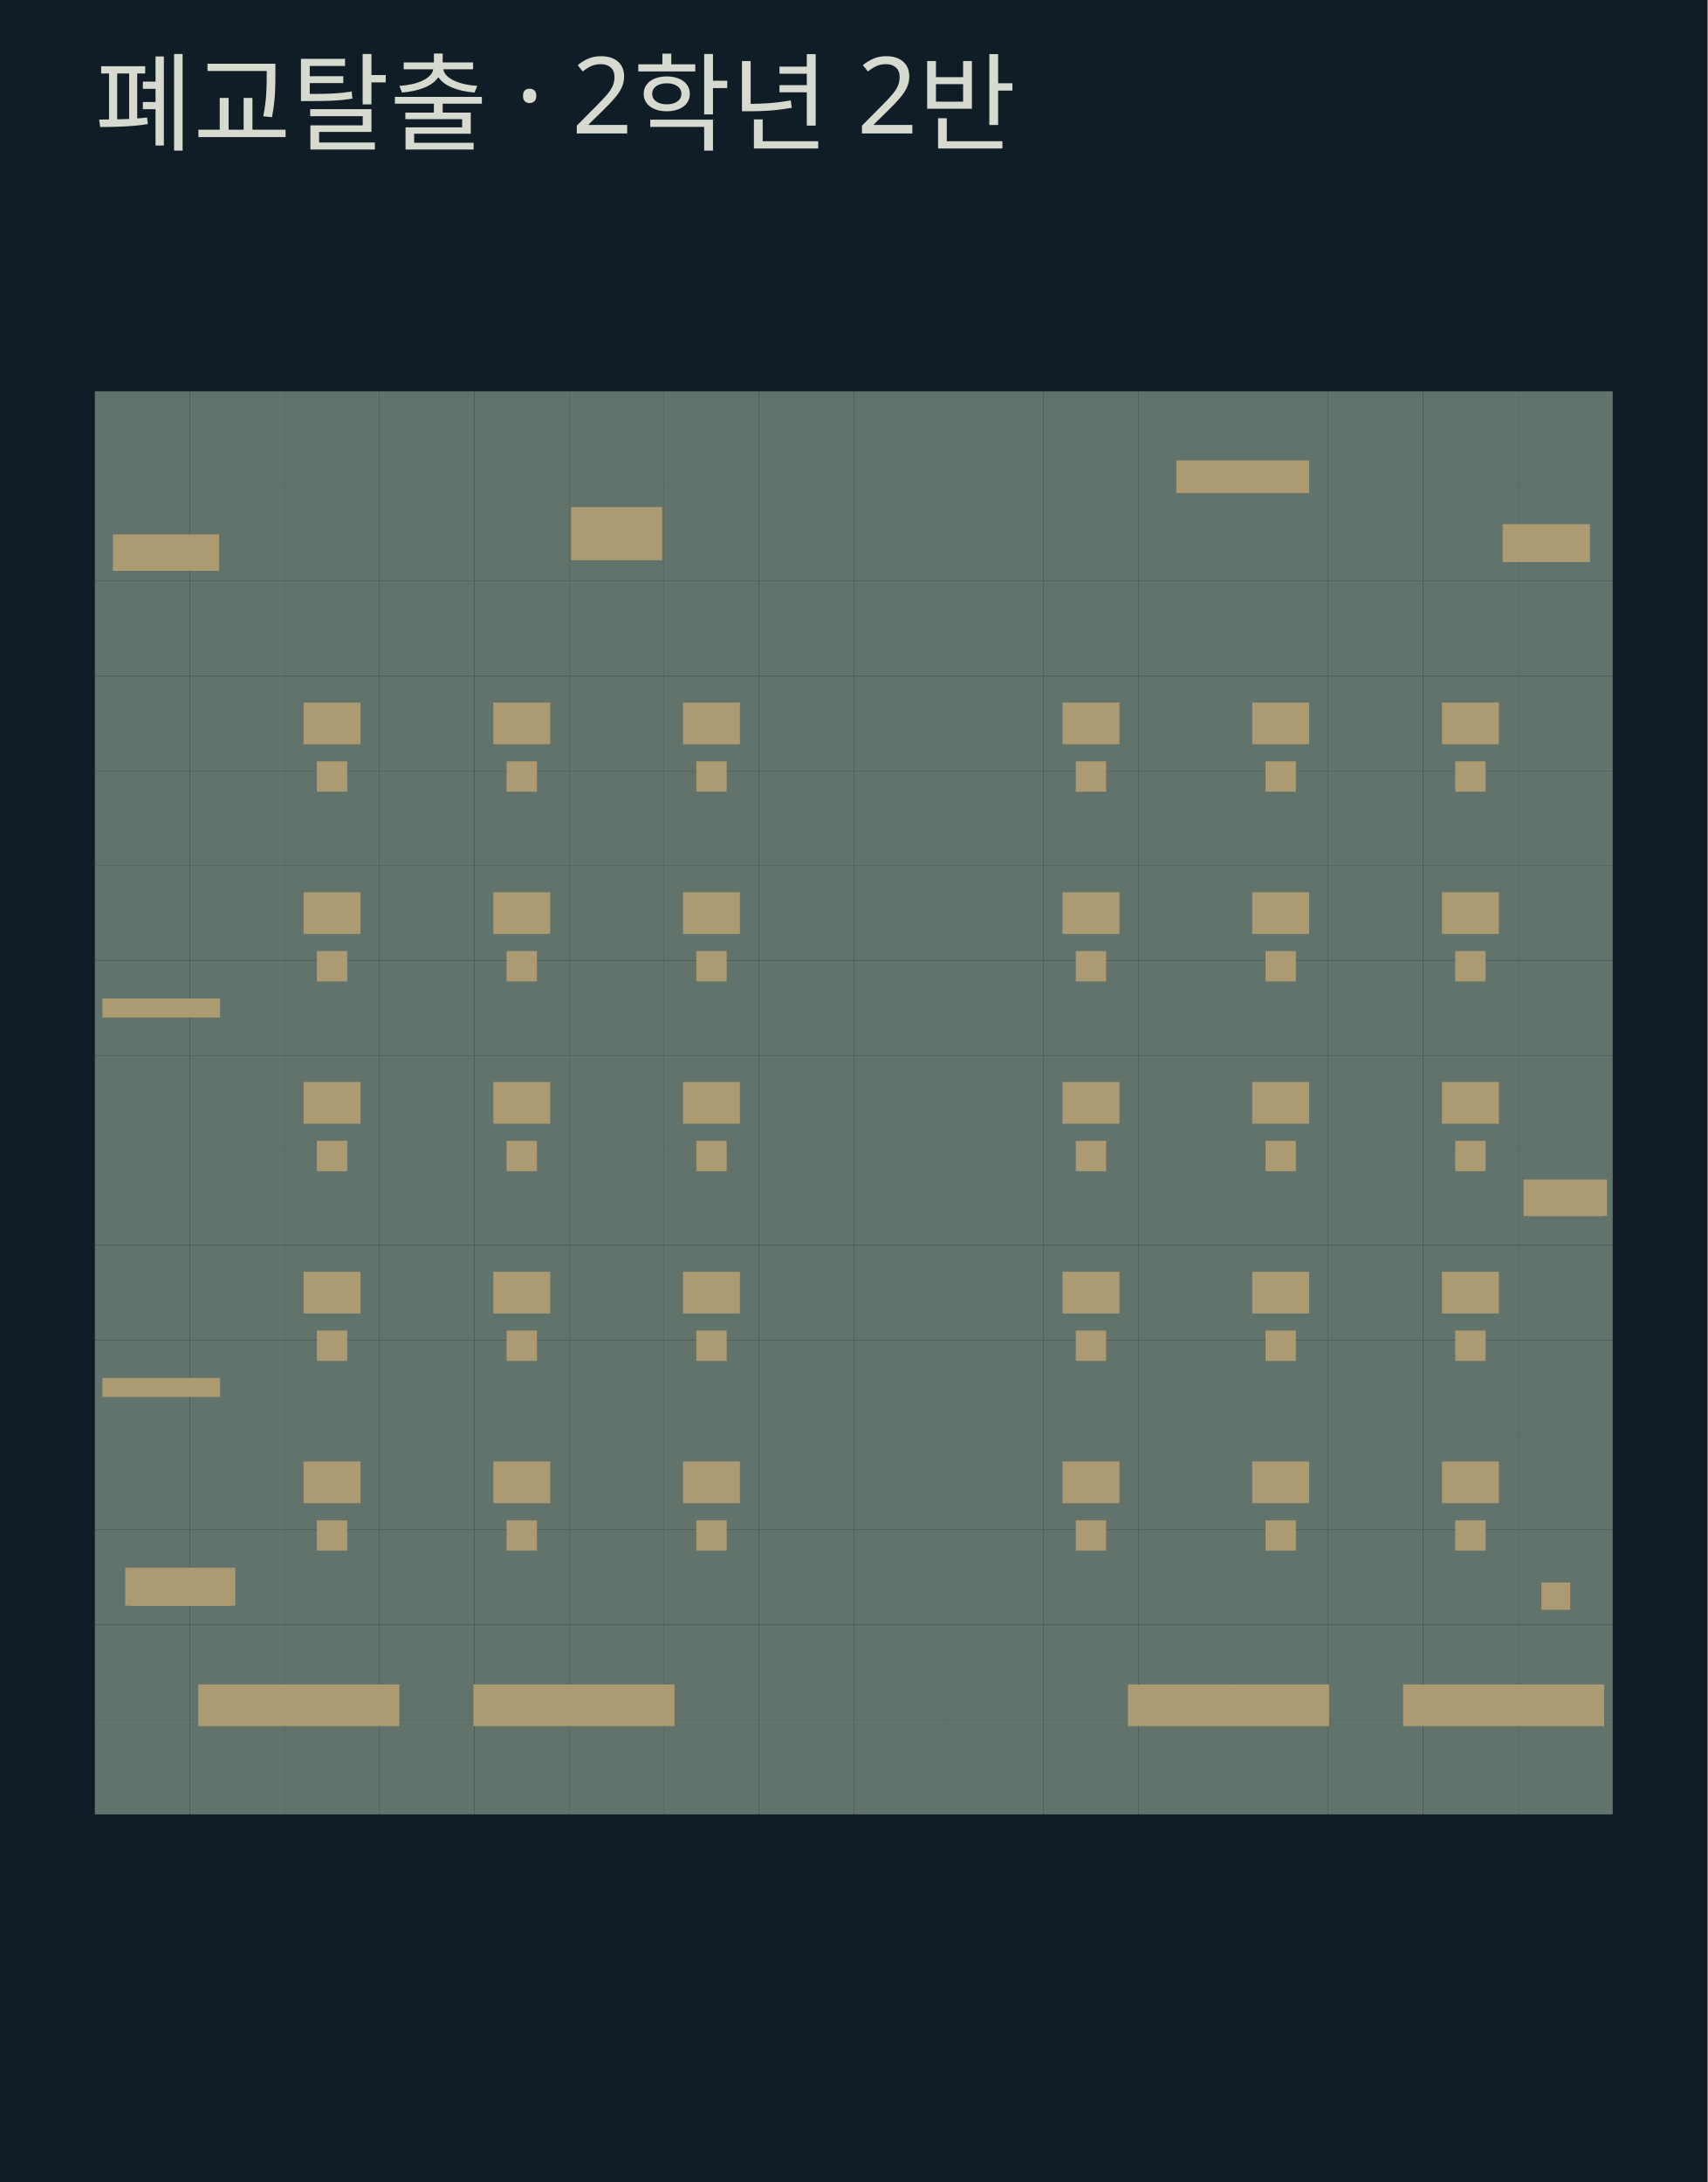
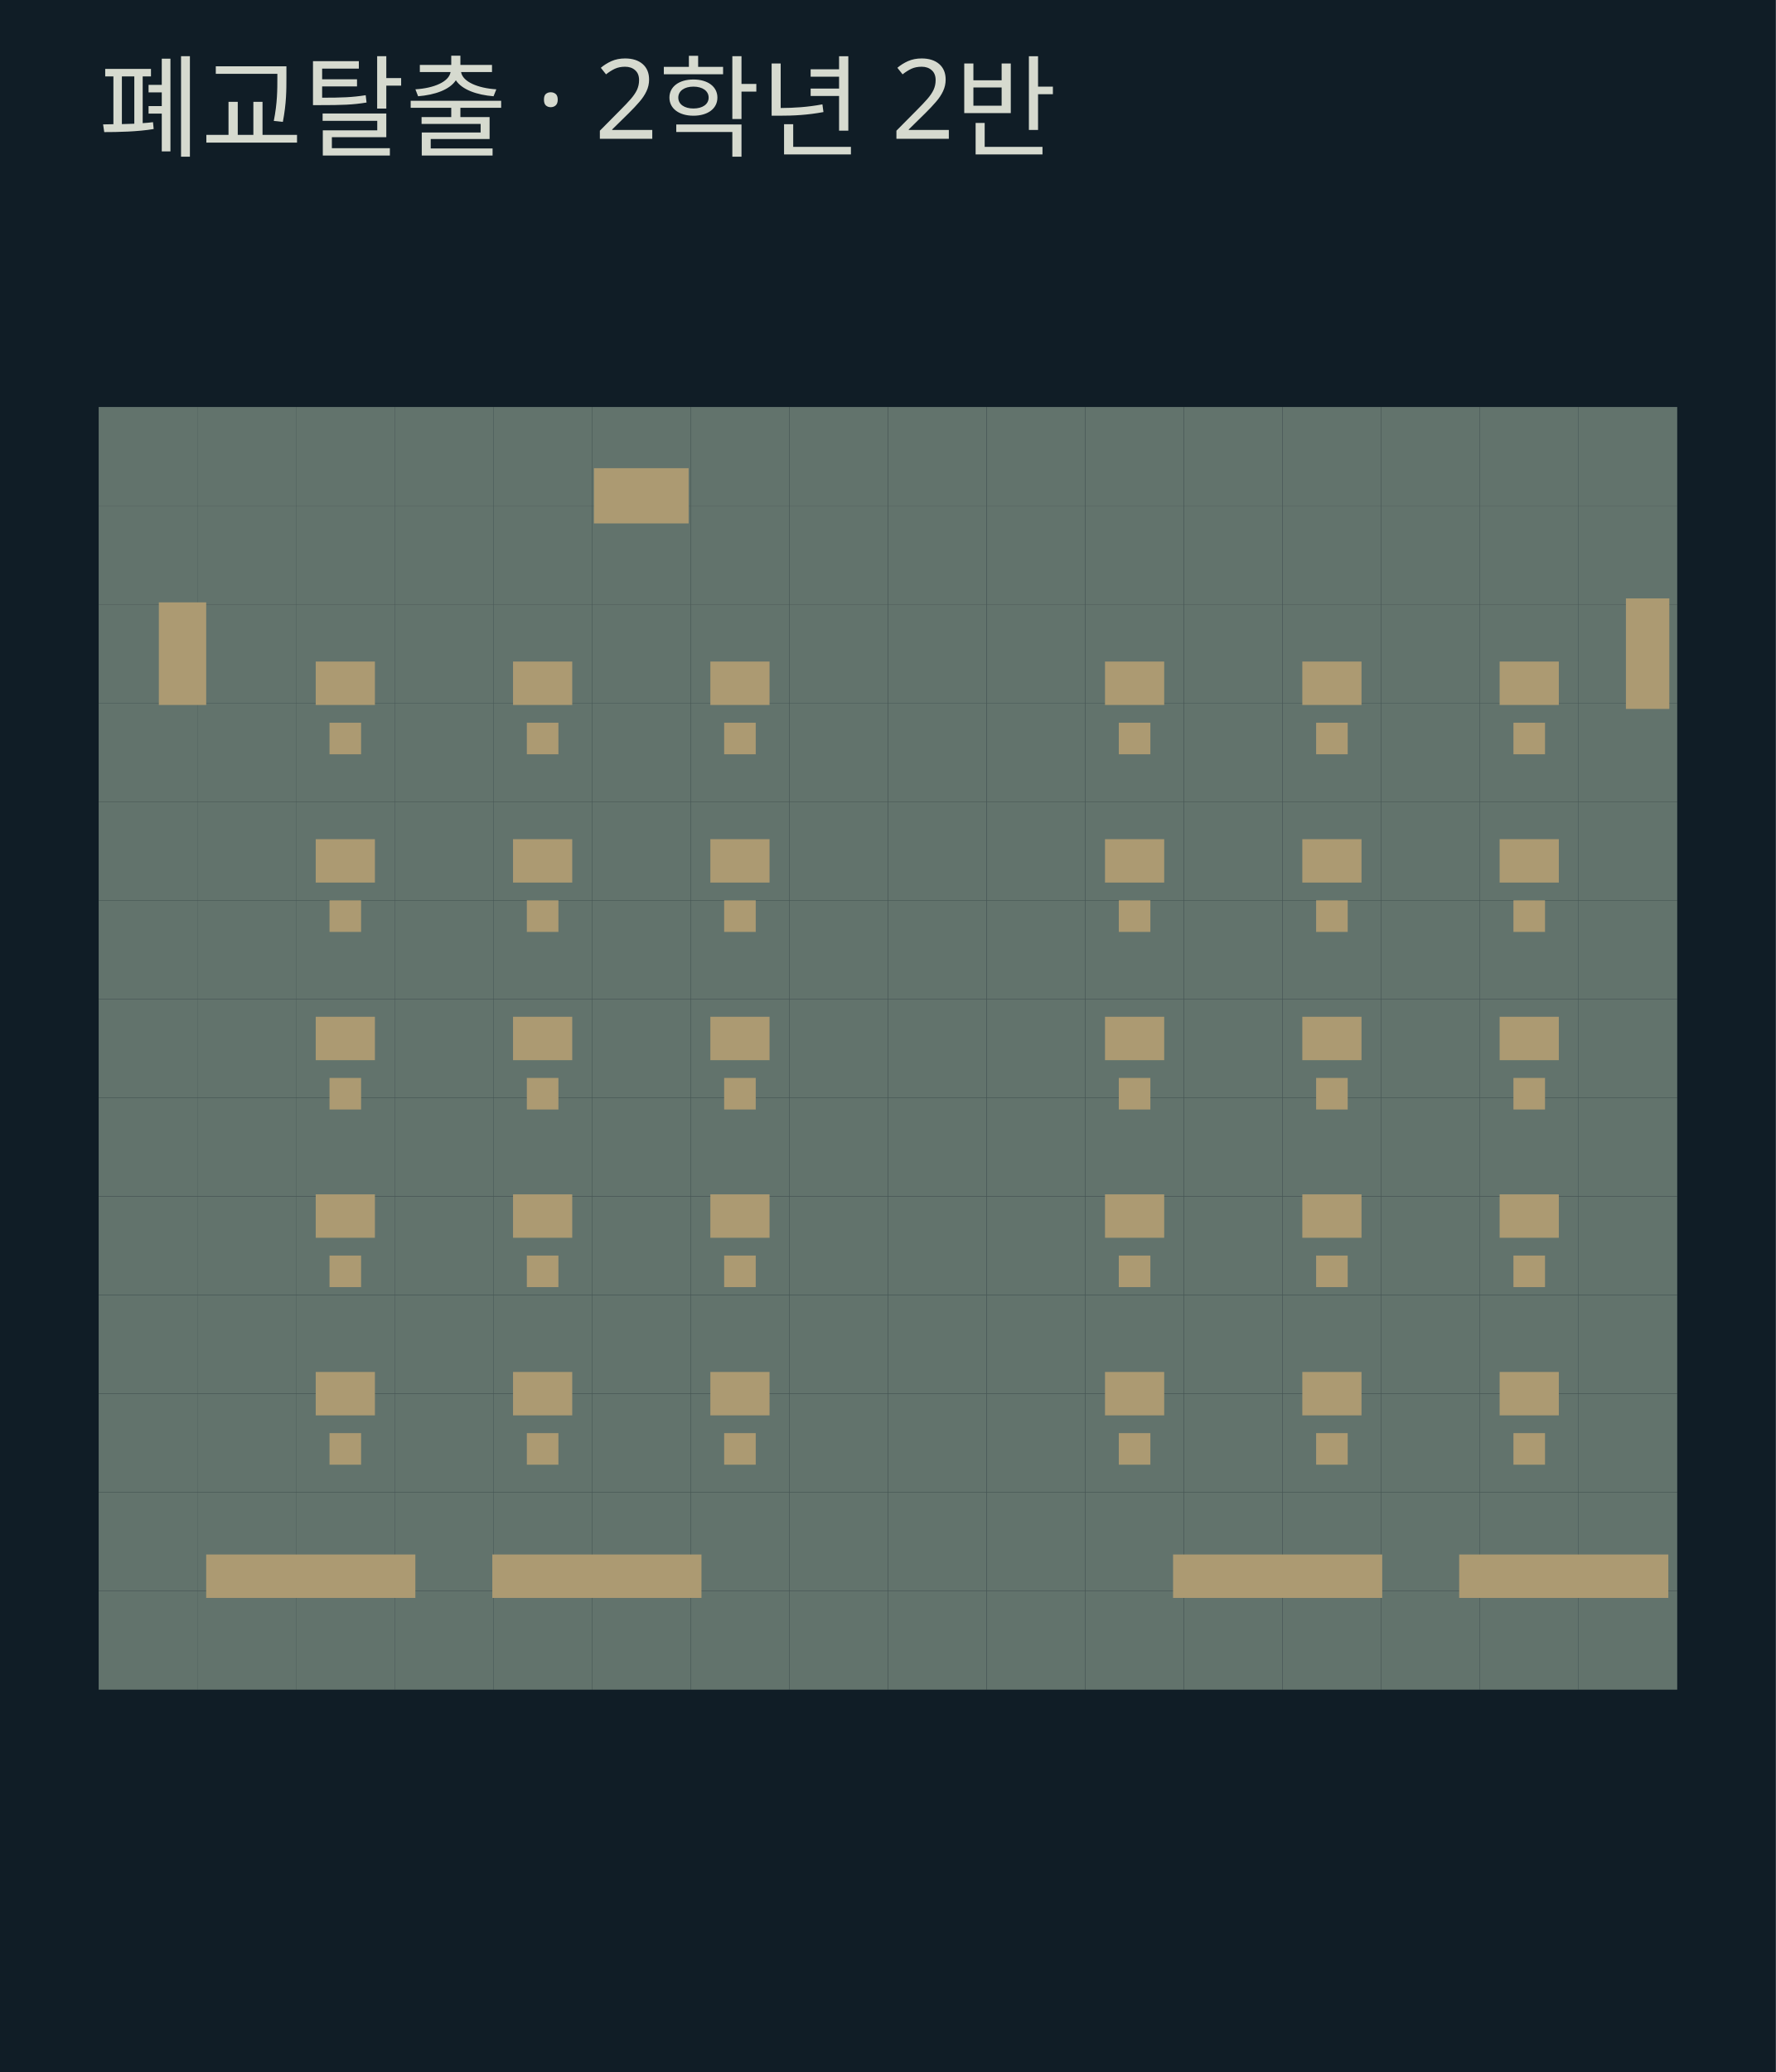
- <svg xmlns="http://www.w3.org/2000/svg" viewBox="0 0 288 368">
-   <rect width="288" height="368" fill="#101d26" />
+ <svg xmlns="http://www.w3.org/2000/svg" viewBox="0 0 288 336">
+   <rect width="288" height="336" fill="#101d26" />
  <style>text{font:10px sans-serif;fill:#d6dacf}</style>
  <text x="16" y="24" style="font-size:18px">폐교탈출 · 2학년 2반</text>
-   <rect x="16" y="290" width="16" height="16" fill="#62736c" />
-   <rect x="16" y="274" width="16" height="16" fill="#62736c" />
  <rect x="16" y="258" width="16" height="16" fill="#62736c" />
  <rect x="16" y="242" width="16" height="16" fill="#62736c" />
  <rect x="16" y="226" width="16" height="16" fill="#62736c" />
  <rect x="16" y="210" width="16" height="16" fill="#62736c" />
  <rect x="16" y="194" width="16" height="16" fill="#62736c" />
  <rect x="16" y="178" width="16" height="16" fill="#62736c" />
  <rect x="16" y="162" width="16" height="16" fill="#62736c" />
  <rect x="16" y="146" width="16" height="16" fill="#62736c" />
  <rect x="16" y="130" width="16" height="16" fill="#62736c" />
  <rect x="16" y="114" width="16" height="16" fill="#62736c" />
  <rect x="16" y="98" width="16" height="16" fill="#62736c" />
  <rect x="16" y="82" width="16" height="16" fill="#62736c" />
  <rect x="16" y="66" width="16" height="16" fill="#62736c" />
-   <rect x="32" y="290" width="16" height="16" fill="#62736c" />
-   <rect x="32" y="274" width="16" height="16" fill="#62736c" />
  <rect x="32" y="258" width="16" height="16" fill="#62736c" />
  <rect x="32" y="242" width="16" height="16" fill="#62736c" />
  <rect x="32" y="226" width="16" height="16" fill="#62736c" />
  <rect x="32" y="210" width="16" height="16" fill="#62736c" />
  <rect x="32" y="194" width="16" height="16" fill="#62736c" />
  <rect x="32" y="178" width="16" height="16" fill="#62736c" />
  <rect x="32" y="162" width="16" height="16" fill="#62736c" />
  <rect x="32" y="146" width="16" height="16" fill="#62736c" />
  <rect x="32" y="130" width="16" height="16" fill="#62736c" />
  <rect x="32" y="114" width="16" height="16" fill="#62736c" />
  <rect x="32" y="98" width="16" height="16" fill="#62736c" />
  <rect x="32" y="82" width="16" height="16" fill="#62736c" />
  <rect x="32" y="66" width="16" height="16" fill="#62736c" />
-   <rect x="48" y="290" width="16" height="16" fill="#62736c" />
-   <rect x="48" y="274" width="16" height="16" fill="#62736c" />
  <rect x="48" y="258" width="16" height="16" fill="#62736c" />
  <rect x="48" y="242" width="16" height="16" fill="#62736c" />
  <rect x="48" y="226" width="16" height="16" fill="#62736c" />
  <rect x="48" y="210" width="16" height="16" fill="#62736c" />
  <rect x="48" y="194" width="16" height="16" fill="#62736c" />
  <rect x="48" y="178" width="16" height="16" fill="#62736c" />
  <rect x="48" y="162" width="16" height="16" fill="#62736c" />
  <rect x="48" y="146" width="16" height="16" fill="#62736c" />
  <rect x="48" y="130" width="16" height="16" fill="#62736c" />
  <rect x="48" y="114" width="16" height="16" fill="#62736c" />
  <rect x="48" y="98" width="16" height="16" fill="#62736c" />
  <rect x="48" y="82" width="16" height="16" fill="#62736c" />
  <rect x="48" y="66" width="16" height="16" fill="#62736c" />
-   <rect x="64" y="290" width="16" height="16" fill="#62736c" />
-   <rect x="64" y="274" width="16" height="16" fill="#62736c" />
  <rect x="64" y="258" width="16" height="16" fill="#62736c" />
  <rect x="64" y="242" width="16" height="16" fill="#62736c" />
  <rect x="64" y="226" width="16" height="16" fill="#62736c" />
  <rect x="64" y="210" width="16" height="16" fill="#62736c" />
  <rect x="64" y="194" width="16" height="16" fill="#62736c" />
  <rect x="64" y="178" width="16" height="16" fill="#62736c" />
  <rect x="64" y="162" width="16" height="16" fill="#62736c" />
  <rect x="64" y="146" width="16" height="16" fill="#62736c" />
  <rect x="64" y="130" width="16" height="16" fill="#62736c" />
  <rect x="64" y="114" width="16" height="16" fill="#62736c" />
  <rect x="64" y="98" width="16" height="16" fill="#62736c" />
  <rect x="64" y="82" width="16" height="16" fill="#62736c" />
  <rect x="64" y="66" width="16" height="16" fill="#62736c" />
-   <rect x="80" y="290" width="16" height="16" fill="#62736c" />
-   <rect x="80" y="274" width="16" height="16" fill="#62736c" />
  <rect x="80" y="258" width="16" height="16" fill="#62736c" />
  <rect x="80" y="242" width="16" height="16" fill="#62736c" />
  <rect x="80" y="226" width="16" height="16" fill="#62736c" />
  <rect x="80" y="210" width="16" height="16" fill="#62736c" />
  <rect x="80" y="194" width="16" height="16" fill="#62736c" />
  <rect x="80" y="178" width="16" height="16" fill="#62736c" />
  <rect x="80" y="162" width="16" height="16" fill="#62736c" />
  <rect x="80" y="146" width="16" height="16" fill="#62736c" />
  <rect x="80" y="130" width="16" height="16" fill="#62736c" />
  <rect x="80" y="114" width="16" height="16" fill="#62736c" />
  <rect x="80" y="98" width="16" height="16" fill="#62736c" />
  <rect x="80" y="82" width="16" height="16" fill="#62736c" />
  <rect x="80" y="66" width="16" height="16" fill="#62736c" />
-   <rect x="96" y="290" width="16" height="16" fill="#62736c" />
-   <rect x="96" y="274" width="16" height="16" fill="#62736c" />
  <rect x="96" y="258" width="16" height="16" fill="#62736c" />
  <rect x="96" y="242" width="16" height="16" fill="#62736c" />
  <rect x="96" y="226" width="16" height="16" fill="#62736c" />
  <rect x="96" y="210" width="16" height="16" fill="#62736c" />
  <rect x="96" y="194" width="16" height="16" fill="#62736c" />
  <rect x="96" y="178" width="16" height="16" fill="#62736c" />
  <rect x="96" y="162" width="16" height="16" fill="#62736c" />
  <rect x="96" y="146" width="16" height="16" fill="#62736c" />
  <rect x="96" y="130" width="16" height="16" fill="#62736c" />
  <rect x="96" y="114" width="16" height="16" fill="#62736c" />
  <rect x="96" y="98" width="16" height="16" fill="#62736c" />
  <rect x="96" y="82" width="16" height="16" fill="#62736c" />
  <rect x="96" y="66" width="16" height="16" fill="#62736c" />
-   <rect x="112" y="290" width="16" height="16" fill="#62736c" />
-   <rect x="112" y="274" width="16" height="16" fill="#62736c" />
  <rect x="112" y="258" width="16" height="16" fill="#62736c" />
  <rect x="112" y="242" width="16" height="16" fill="#62736c" />
  <rect x="112" y="226" width="16" height="16" fill="#62736c" />
  <rect x="112" y="210" width="16" height="16" fill="#62736c" />
  <rect x="112" y="194" width="16" height="16" fill="#62736c" />
  <rect x="112" y="178" width="16" height="16" fill="#62736c" />
  <rect x="112" y="162" width="16" height="16" fill="#62736c" />
  <rect x="112" y="146" width="16" height="16" fill="#62736c" />
  <rect x="112" y="130" width="16" height="16" fill="#62736c" />
  <rect x="112" y="114" width="16" height="16" fill="#62736c" />
  <rect x="112" y="98" width="16" height="16" fill="#62736c" />
  <rect x="112" y="82" width="16" height="16" fill="#62736c" />
  <rect x="112" y="66" width="16" height="16" fill="#62736c" />
-   <rect x="128" y="290" width="16" height="16" fill="#62736c" />
-   <rect x="128" y="274" width="16" height="16" fill="#62736c" />
  <rect x="128" y="258" width="16" height="16" fill="#62736c" />
  <rect x="128" y="242" width="16" height="16" fill="#62736c" />
  <rect x="128" y="226" width="16" height="16" fill="#62736c" />
  <rect x="128" y="210" width="16" height="16" fill="#62736c" />
  <rect x="128" y="194" width="16" height="16" fill="#62736c" />
  <rect x="128" y="178" width="16" height="16" fill="#62736c" />
  <rect x="128" y="162" width="16" height="16" fill="#62736c" />
  <rect x="128" y="146" width="16" height="16" fill="#62736c" />
  <rect x="128" y="130" width="16" height="16" fill="#62736c" />
  <rect x="128" y="114" width="16" height="16" fill="#62736c" />
  <rect x="128" y="98" width="16" height="16" fill="#62736c" />
  <rect x="128" y="82" width="16" height="16" fill="#62736c" />
  <rect x="128" y="66" width="16" height="16" fill="#62736c" />
-   <rect x="144" y="290" width="16" height="16" fill="#62736c" />
-   <rect x="144" y="274" width="16" height="16" fill="#62736c" />
  <rect x="144" y="258" width="16" height="16" fill="#62736c" />
  <rect x="144" y="242" width="16" height="16" fill="#62736c" />
  <rect x="144" y="226" width="16" height="16" fill="#62736c" />
  <rect x="144" y="210" width="16" height="16" fill="#62736c" />
  <rect x="144" y="194" width="16" height="16" fill="#62736c" />
  <rect x="144" y="178" width="16" height="16" fill="#62736c" />
  <rect x="144" y="162" width="16" height="16" fill="#62736c" />
  <rect x="144" y="146" width="16" height="16" fill="#62736c" />
  <rect x="144" y="130" width="16" height="16" fill="#62736c" />
  <rect x="144" y="114" width="16" height="16" fill="#62736c" />
  <rect x="144" y="98" width="16" height="16" fill="#62736c" />
  <rect x="144" y="82" width="16" height="16" fill="#62736c" />
  <rect x="144" y="66" width="16" height="16" fill="#62736c" />
-   <rect x="160" y="290" width="16" height="16" fill="#62736c" />
-   <rect x="160" y="274" width="16" height="16" fill="#62736c" />
  <rect x="160" y="258" width="16" height="16" fill="#62736c" />
  <rect x="160" y="242" width="16" height="16" fill="#62736c" />
  <rect x="160" y="226" width="16" height="16" fill="#62736c" />
  <rect x="160" y="210" width="16" height="16" fill="#62736c" />
  <rect x="160" y="194" width="16" height="16" fill="#62736c" />
  <rect x="160" y="178" width="16" height="16" fill="#62736c" />
  <rect x="160" y="162" width="16" height="16" fill="#62736c" />
  <rect x="160" y="146" width="16" height="16" fill="#62736c" />
  <rect x="160" y="130" width="16" height="16" fill="#62736c" />
  <rect x="160" y="114" width="16" height="16" fill="#62736c" />
  <rect x="160" y="98" width="16" height="16" fill="#62736c" />
  <rect x="160" y="82" width="16" height="16" fill="#62736c" />
  <rect x="160" y="66" width="16" height="16" fill="#62736c" />
-   <rect x="176" y="290" width="16" height="16" fill="#62736c" />
-   <rect x="176" y="274" width="16" height="16" fill="#62736c" />
  <rect x="176" y="258" width="16" height="16" fill="#62736c" />
  <rect x="176" y="242" width="16" height="16" fill="#62736c" />
  <rect x="176" y="226" width="16" height="16" fill="#62736c" />
  <rect x="176" y="210" width="16" height="16" fill="#62736c" />
  <rect x="176" y="194" width="16" height="16" fill="#62736c" />
  <rect x="176" y="178" width="16" height="16" fill="#62736c" />
  <rect x="176" y="162" width="16" height="16" fill="#62736c" />
  <rect x="176" y="146" width="16" height="16" fill="#62736c" />
  <rect x="176" y="130" width="16" height="16" fill="#62736c" />
  <rect x="176" y="114" width="16" height="16" fill="#62736c" />
  <rect x="176" y="98" width="16" height="16" fill="#62736c" />
  <rect x="176" y="82" width="16" height="16" fill="#62736c" />
  <rect x="176" y="66" width="16" height="16" fill="#62736c" />
-   <rect x="192" y="290" width="16" height="16" fill="#62736c" />
-   <rect x="192" y="274" width="16" height="16" fill="#62736c" />
  <rect x="192" y="258" width="16" height="16" fill="#62736c" />
  <rect x="192" y="242" width="16" height="16" fill="#62736c" />
  <rect x="192" y="226" width="16" height="16" fill="#62736c" />
  <rect x="192" y="210" width="16" height="16" fill="#62736c" />
  <rect x="192" y="194" width="16" height="16" fill="#62736c" />
  <rect x="192" y="178" width="16" height="16" fill="#62736c" />
  <rect x="192" y="162" width="16" height="16" fill="#62736c" />
  <rect x="192" y="146" width="16" height="16" fill="#62736c" />
  <rect x="192" y="130" width="16" height="16" fill="#62736c" />
  <rect x="192" y="114" width="16" height="16" fill="#62736c" />
  <rect x="192" y="98" width="16" height="16" fill="#62736c" />
  <rect x="192" y="82" width="16" height="16" fill="#62736c" />
  <rect x="192" y="66" width="16" height="16" fill="#62736c" />
-   <rect x="208" y="290" width="16" height="16" fill="#62736c" />
-   <rect x="208" y="274" width="16" height="16" fill="#62736c" />
  <rect x="208" y="258" width="16" height="16" fill="#62736c" />
  <rect x="208" y="242" width="16" height="16" fill="#62736c" />
  <rect x="208" y="226" width="16" height="16" fill="#62736c" />
  <rect x="208" y="210" width="16" height="16" fill="#62736c" />
  <rect x="208" y="194" width="16" height="16" fill="#62736c" />
  <rect x="208" y="178" width="16" height="16" fill="#62736c" />
  <rect x="208" y="162" width="16" height="16" fill="#62736c" />
  <rect x="208" y="146" width="16" height="16" fill="#62736c" />
  <rect x="208" y="130" width="16" height="16" fill="#62736c" />
  <rect x="208" y="114" width="16" height="16" fill="#62736c" />
  <rect x="208" y="98" width="16" height="16" fill="#62736c" />
  <rect x="208" y="82" width="16" height="16" fill="#62736c" />
  <rect x="208" y="66" width="16" height="16" fill="#62736c" />
-   <rect x="224" y="290" width="16" height="16" fill="#62736c" />
-   <rect x="224" y="274" width="16" height="16" fill="#62736c" />
  <rect x="224" y="258" width="16" height="16" fill="#62736c" />
  <rect x="224" y="242" width="16" height="16" fill="#62736c" />
  <rect x="224" y="226" width="16" height="16" fill="#62736c" />
  <rect x="224" y="210" width="16" height="16" fill="#62736c" />
  <rect x="224" y="194" width="16" height="16" fill="#62736c" />
  <rect x="224" y="178" width="16" height="16" fill="#62736c" />
  <rect x="224" y="162" width="16" height="16" fill="#62736c" />
  <rect x="224" y="146" width="16" height="16" fill="#62736c" />
  <rect x="224" y="130" width="16" height="16" fill="#62736c" />
  <rect x="224" y="114" width="16" height="16" fill="#62736c" />
  <rect x="224" y="98" width="16" height="16" fill="#62736c" />
  <rect x="224" y="82" width="16" height="16" fill="#62736c" />
  <rect x="224" y="66" width="16" height="16" fill="#62736c" />
-   <rect x="240" y="290" width="16" height="16" fill="#62736c" />
-   <rect x="240" y="274" width="16" height="16" fill="#62736c" />
  <rect x="240" y="258" width="16" height="16" fill="#62736c" />
  <rect x="240" y="242" width="16" height="16" fill="#62736c" />
  <rect x="240" y="226" width="16" height="16" fill="#62736c" />
  <rect x="240" y="210" width="16" height="16" fill="#62736c" />
  <rect x="240" y="194" width="16" height="16" fill="#62736c" />
  <rect x="240" y="178" width="16" height="16" fill="#62736c" />
  <rect x="240" y="162" width="16" height="16" fill="#62736c" />
  <rect x="240" y="146" width="16" height="16" fill="#62736c" />
  <rect x="240" y="130" width="16" height="16" fill="#62736c" />
  <rect x="240" y="114" width="16" height="16" fill="#62736c" />
  <rect x="240" y="98" width="16" height="16" fill="#62736c" />
  <rect x="240" y="82" width="16" height="16" fill="#62736c" />
  <rect x="240" y="66" width="16" height="16" fill="#62736c" />
-   <rect x="256" y="290" width="16" height="16" fill="#62736c" />
-   <rect x="256" y="274" width="16" height="16" fill="#62736c" />
  <rect x="256" y="258" width="16" height="16" fill="#62736c" />
  <rect x="256" y="242" width="16" height="16" fill="#62736c" />
  <rect x="256" y="226" width="16" height="16" fill="#62736c" />
  <rect x="256" y="210" width="16" height="16" fill="#62736c" />
  <rect x="256" y="194" width="16" height="16" fill="#62736c" />
  <rect x="256" y="178" width="16" height="16" fill="#62736c" />
  <rect x="256" y="162" width="16" height="16" fill="#62736c" />
  <rect x="256" y="146" width="16" height="16" fill="#62736c" />
  <rect x="256" y="130" width="16" height="16" fill="#62736c" />
  <rect x="256" y="114" width="16" height="16" fill="#62736c" />
  <rect x="256" y="98" width="16" height="16" fill="#62736c" />
  <rect x="256" y="82" width="16" height="16" fill="#62736c" />
  <rect x="256" y="66" width="16" height="16" fill="#62736c" />
-   <rect x="96.32" y="85.52" width="15.36" height="8.96" fill="#ac9a72" />
-   <rect x="51.2" y="246.48" width="9.6" height="7.04" fill="#ac9a72" />
-   <rect x="53.44" y="256.4" width="5.12" height="5.12" fill="#ac9a72" />
-   <rect x="51.2" y="214.48" width="9.6" height="7.04" fill="#ac9a72" />
-   <rect x="53.44" y="224.4" width="5.12" height="5.12" fill="#ac9a72" />
-   <rect x="51.2" y="182.48" width="9.6" height="7.04" fill="#ac9a72" />
-   <rect x="53.44" y="192.4" width="5.12" height="5.12" fill="#ac9a72" />
-   <rect x="51.2" y="150.48" width="9.6" height="7.04" fill="#ac9a72" />
-   <rect x="53.44" y="160.4" width="5.12" height="5.12" fill="#ac9a72" />
-   <rect x="51.2" y="118.48" width="9.6" height="7.04" fill="#ac9a72" />
-   <rect x="53.44" y="128.4" width="5.12" height="5.12" fill="#ac9a72" />
-   <rect x="83.2" y="246.48" width="9.6" height="7.04" fill="#ac9a72" />
-   <rect x="85.44" y="256.4" width="5.12" height="5.12" fill="#ac9a72" />
-   <rect x="83.2" y="214.48" width="9.6" height="7.04" fill="#ac9a72" />
-   <rect x="85.44" y="224.4" width="5.12" height="5.12" fill="#ac9a72" />
-   <rect x="83.2" y="182.48" width="9.6" height="7.04" fill="#ac9a72" />
-   <rect x="85.44" y="192.4" width="5.12" height="5.12" fill="#ac9a72" />
-   <rect x="83.2" y="150.48" width="9.6" height="7.04" fill="#ac9a72" />
-   <rect x="85.44" y="160.4" width="5.12" height="5.12" fill="#ac9a72" />
-   <rect x="83.2" y="118.48" width="9.6" height="7.04" fill="#ac9a72" />
-   <rect x="85.44" y="128.4" width="5.12" height="5.12" fill="#ac9a72" />
-   <rect x="115.2" y="246.48" width="9.6" height="7.04" fill="#ac9a72" />
-   <rect x="117.44" y="256.4" width="5.12" height="5.12" fill="#ac9a72" />
-   <rect x="115.2" y="214.48" width="9.6" height="7.04" fill="#ac9a72" />
-   <rect x="117.44" y="224.4" width="5.12" height="5.12" fill="#ac9a72" />
-   <rect x="115.2" y="182.48" width="9.6" height="7.04" fill="#ac9a72" />
-   <rect x="117.44" y="192.4" width="5.12" height="5.12" fill="#ac9a72" />
-   <rect x="115.2" y="150.48" width="9.6" height="7.04" fill="#ac9a72" />
-   <rect x="117.44" y="160.4" width="5.12" height="5.12" fill="#ac9a72" />
-   <rect x="115.2" y="118.48" width="9.6" height="7.04" fill="#ac9a72" />
-   <rect x="117.44" y="128.4" width="5.12" height="5.12" fill="#ac9a72" />
-   <rect x="179.2" y="246.48" width="9.6" height="7.04" fill="#ac9a72" />
-   <rect x="181.44" y="256.4" width="5.12" height="5.12" fill="#ac9a72" />
-   <rect x="179.2" y="214.48" width="9.6" height="7.04" fill="#ac9a72" />
-   <rect x="181.44" y="224.4" width="5.12" height="5.12" fill="#ac9a72" />
-   <rect x="179.2" y="182.48" width="9.6" height="7.04" fill="#ac9a72" />
-   <rect x="181.44" y="192.4" width="5.12" height="5.12" fill="#ac9a72" />
-   <rect x="179.2" y="150.48" width="9.6" height="7.04" fill="#ac9a72" />
-   <rect x="181.44" y="160.4" width="5.12" height="5.12" fill="#ac9a72" />
-   <rect x="179.2" y="118.48" width="9.6" height="7.04" fill="#ac9a72" />
-   <rect x="181.44" y="128.4" width="5.12" height="5.12" fill="#ac9a72" />
-   <rect x="211.2" y="246.48" width="9.6" height="7.04" fill="#ac9a72" />
-   <rect x="213.44" y="256.4" width="5.12" height="5.12" fill="#ac9a72" />
-   <rect x="211.2" y="214.48" width="9.6" height="7.04" fill="#ac9a72" />
-   <rect x="213.44" y="224.4" width="5.12" height="5.12" fill="#ac9a72" />
-   <rect x="211.2" y="182.48" width="9.6" height="7.04" fill="#ac9a72" />
-   <rect x="213.44" y="192.4" width="5.12" height="5.12" fill="#ac9a72" />
-   <rect x="211.2" y="150.48" width="9.6" height="7.04" fill="#ac9a72" />
-   <rect x="213.44" y="160.4" width="5.12" height="5.12" fill="#ac9a72" />
-   <rect x="211.2" y="118.48" width="9.6" height="7.04" fill="#ac9a72" />
-   <rect x="213.44" y="128.4" width="5.12" height="5.12" fill="#ac9a72" />
-   <rect x="243.2" y="246.48" width="9.6" height="7.04" fill="#ac9a72" />
-   <rect x="245.44" y="256.4" width="5.12" height="5.12" fill="#ac9a72" />
-   <rect x="243.2" y="214.48" width="9.6" height="7.04" fill="#ac9a72" />
-   <rect x="245.44" y="224.4" width="5.12" height="5.12" fill="#ac9a72" />
-   <rect x="243.2" y="182.48" width="9.6" height="7.04" fill="#ac9a72" />
-   <rect x="245.44" y="192.4" width="5.12" height="5.12" fill="#ac9a72" />
-   <rect x="243.2" y="150.48" width="9.6" height="7.04" fill="#ac9a72" />
-   <rect x="245.44" y="160.4" width="5.12" height="5.12" fill="#ac9a72" />
-   <rect x="243.2" y="118.48" width="9.6" height="7.04" fill="#ac9a72" />
-   <rect x="245.44" y="128.4" width="5.12" height="5.12" fill="#ac9a72" />
-   <rect x="33.44" y="284.08" width="33.92" height="7.04" fill="#ac9a72" />
-   <rect x="79.84" y="284.08" width="33.92" height="7.04" fill="#ac9a72" />
-   <rect x="190.24" y="284.08" width="33.92" height="7.04" fill="#ac9a72" />
-   <rect x="236.64" y="284.08" width="33.92" height="7.04" fill="#ac9a72" />
-   <rect x="17.28" y="232.4" width="19.84" height="3.2" fill="#ac9a72" />
-   <rect x="17.28" y="168.4" width="19.84" height="3.2" fill="#ac9a72" />
-   <rect x="19.04" y="90.128" width="17.92" height="6.144" fill="#ac9a72" />
-   <rect x="253.44" y="88.4" width="14.72" height="6.4" fill="#ac9a72" />
-   <rect x="257.728" y="198.928" width="12.544" height="0.64" fill="#ac9a72" />
-   <rect x="256.96" y="198.928" width="0.768" height="6.144" fill="#ac9a72" />
-   <rect x="270.272" y="198.928" width="0.768" height="6.144" fill="#ac9a72" />
-   <rect x="257.728" y="199.312" width="12.544" height="5.76" fill="#ac9a72" />
-   <rect x="257.728" y="199.312" width="12.544" height="5.76" fill="#ac9a72" />
-   <rect x="257.728" y="199.312" width="12.544" height="5.76" fill="#ac9a72" />
-   <rect x="257.728" y="199.312" width="12.544" height="5.76" fill="#ac9a72" />
-   <rect x="21.888" y="264.4" width="17.024" height="0.64" fill="#ac9a72" />
-   <rect x="21.12" y="264.4" width="0.768" height="6.4" fill="#ac9a72" />
-   <rect x="38.912" y="264.4" width="0.768" height="6.4" fill="#ac9a72" />
-   <rect x="21.888" y="264.784" width="17.024" height="6.016" fill="#ac9a72" />
-   <rect x="21.888" y="264.784" width="17.024" height="6.016" fill="#ac9a72" />
-   <rect x="21.888" y="264.784" width="17.024" height="6.016" fill="#ac9a72" />
-   <rect x="21.888" y="264.784" width="17.024" height="6.016" fill="#ac9a72" />
-   <rect x="259.968" y="266.896" width="4.864" height="4.608" fill="#ac9a72" />
-   <rect x="198.4" y="77.648" width="22.4" height="5.504" fill="#ac9a72" />
+   <rect x="96.32" y="75.92" width="15.36" height="8.96" fill="#ac9a72" />
+   <rect x="51.2" y="107.28" width="9.6" height="7.04" fill="#ac9a72" />
+   <rect x="53.44" y="117.2" width="5.12" height="5.12" fill="#ac9a72" />
+   <rect x="51.2" y="136.08" width="9.6" height="7.04" fill="#ac9a72" />
+   <rect x="53.44" y="146.0" width="5.12" height="5.12" fill="#ac9a72" />
+   <rect x="51.2" y="164.88" width="9.6" height="7.04" fill="#ac9a72" />
+   <rect x="53.44" y="174.8" width="5.12" height="5.12" fill="#ac9a72" />
+   <rect x="51.2" y="193.68" width="9.6" height="7.04" fill="#ac9a72" />
+   <rect x="53.44" y="203.6" width="5.12" height="5.12" fill="#ac9a72" />
+   <rect x="51.2" y="222.48" width="9.6" height="7.04" fill="#ac9a72" />
+   <rect x="53.44" y="232.4" width="5.12" height="5.12" fill="#ac9a72" />
+   <rect x="83.2" y="107.28" width="9.6" height="7.04" fill="#ac9a72" />
+   <rect x="85.44" y="117.2" width="5.12" height="5.12" fill="#ac9a72" />
+   <rect x="83.2" y="136.08" width="9.6" height="7.04" fill="#ac9a72" />
+   <rect x="85.44" y="146.0" width="5.12" height="5.12" fill="#ac9a72" />
+   <rect x="83.2" y="164.88" width="9.6" height="7.04" fill="#ac9a72" />
+   <rect x="85.44" y="174.8" width="5.12" height="5.12" fill="#ac9a72" />
+   <rect x="83.2" y="193.68" width="9.6" height="7.04" fill="#ac9a72" />
+   <rect x="85.44" y="203.6" width="5.12" height="5.12" fill="#ac9a72" />
+   <rect x="83.2" y="222.48" width="9.6" height="7.04" fill="#ac9a72" />
+   <rect x="85.44" y="232.4" width="5.12" height="5.12" fill="#ac9a72" />
+   <rect x="115.2" y="107.28" width="9.6" height="7.04" fill="#ac9a72" />
+   <rect x="117.44" y="117.2" width="5.12" height="5.12" fill="#ac9a72" />
+   <rect x="115.2" y="136.08" width="9.6" height="7.04" fill="#ac9a72" />
+   <rect x="117.44" y="146.0" width="5.12" height="5.12" fill="#ac9a72" />
+   <rect x="115.2" y="164.88" width="9.6" height="7.04" fill="#ac9a72" />
+   <rect x="117.44" y="174.8" width="5.12" height="5.12" fill="#ac9a72" />
+   <rect x="115.2" y="193.68" width="9.6" height="7.04" fill="#ac9a72" />
+   <rect x="117.44" y="203.6" width="5.12" height="5.12" fill="#ac9a72" />
+   <rect x="115.2" y="222.48" width="9.6" height="7.04" fill="#ac9a72" />
+   <rect x="117.44" y="232.4" width="5.12" height="5.12" fill="#ac9a72" />
+   <rect x="179.2" y="107.28" width="9.6" height="7.04" fill="#ac9a72" />
+   <rect x="181.44" y="117.2" width="5.12" height="5.12" fill="#ac9a72" />
+   <rect x="179.2" y="136.08" width="9.6" height="7.04" fill="#ac9a72" />
+   <rect x="181.44" y="146.0" width="5.12" height="5.12" fill="#ac9a72" />
+   <rect x="179.2" y="164.88" width="9.6" height="7.04" fill="#ac9a72" />
+   <rect x="181.44" y="174.8" width="5.12" height="5.12" fill="#ac9a72" />
+   <rect x="179.2" y="193.68" width="9.6" height="7.04" fill="#ac9a72" />
+   <rect x="181.44" y="203.6" width="5.12" height="5.12" fill="#ac9a72" />
+   <rect x="179.2" y="222.48" width="9.6" height="7.04" fill="#ac9a72" />
+   <rect x="181.44" y="232.4" width="5.12" height="5.12" fill="#ac9a72" />
+   <rect x="211.2" y="107.28" width="9.6" height="7.04" fill="#ac9a72" />
+   <rect x="213.44" y="117.2" width="5.12" height="5.12" fill="#ac9a72" />
+   <rect x="211.2" y="136.08" width="9.6" height="7.04" fill="#ac9a72" />
+   <rect x="213.44" y="146.0" width="5.12" height="5.12" fill="#ac9a72" />
+   <rect x="211.2" y="164.88" width="9.6" height="7.04" fill="#ac9a72" />
+   <rect x="213.44" y="174.8" width="5.12" height="5.12" fill="#ac9a72" />
+   <rect x="211.2" y="193.68" width="9.6" height="7.04" fill="#ac9a72" />
+   <rect x="213.44" y="203.6" width="5.12" height="5.12" fill="#ac9a72" />
+   <rect x="211.2" y="222.48" width="9.6" height="7.04" fill="#ac9a72" />
+   <rect x="213.44" y="232.4" width="5.12" height="5.12" fill="#ac9a72" />
+   <rect x="243.2" y="107.28" width="9.6" height="7.04" fill="#ac9a72" />
+   <rect x="245.44" y="117.2" width="5.12" height="5.12" fill="#ac9a72" />
+   <rect x="243.2" y="136.08" width="9.6" height="7.04" fill="#ac9a72" />
+   <rect x="245.44" y="146.0" width="5.12" height="5.12" fill="#ac9a72" />
+   <rect x="243.2" y="164.88" width="9.6" height="7.04" fill="#ac9a72" />
+   <rect x="245.44" y="174.8" width="5.12" height="5.12" fill="#ac9a72" />
+   <rect x="243.2" y="193.68" width="9.6" height="7.04" fill="#ac9a72" />
+   <rect x="245.44" y="203.6" width="5.12" height="5.12" fill="#ac9a72" />
+   <rect x="243.2" y="222.48" width="9.6" height="7.04" fill="#ac9a72" />
+   <rect x="245.44" y="232.4" width="5.12" height="5.12" fill="#ac9a72" />
+   <rect x="33.44" y="252.08" width="33.92" height="7.04" fill="#ac9a72" />
+   <rect x="79.84" y="252.08" width="33.92" height="7.04" fill="#ac9a72" />
+   <rect x="190.24" y="252.08" width="33.92" height="7.04" fill="#ac9a72" />
+   <rect x="236.64" y="252.08" width="33.92" height="7.04" fill="#ac9a72" />
+   <rect x="25.76" y="97.68" width="7.68" height="16.64" fill="#ac9a72" />
+   <rect x="263.68" y="97.04" width="7.04" height="17.92" fill="#ac9a72" />
</svg>
